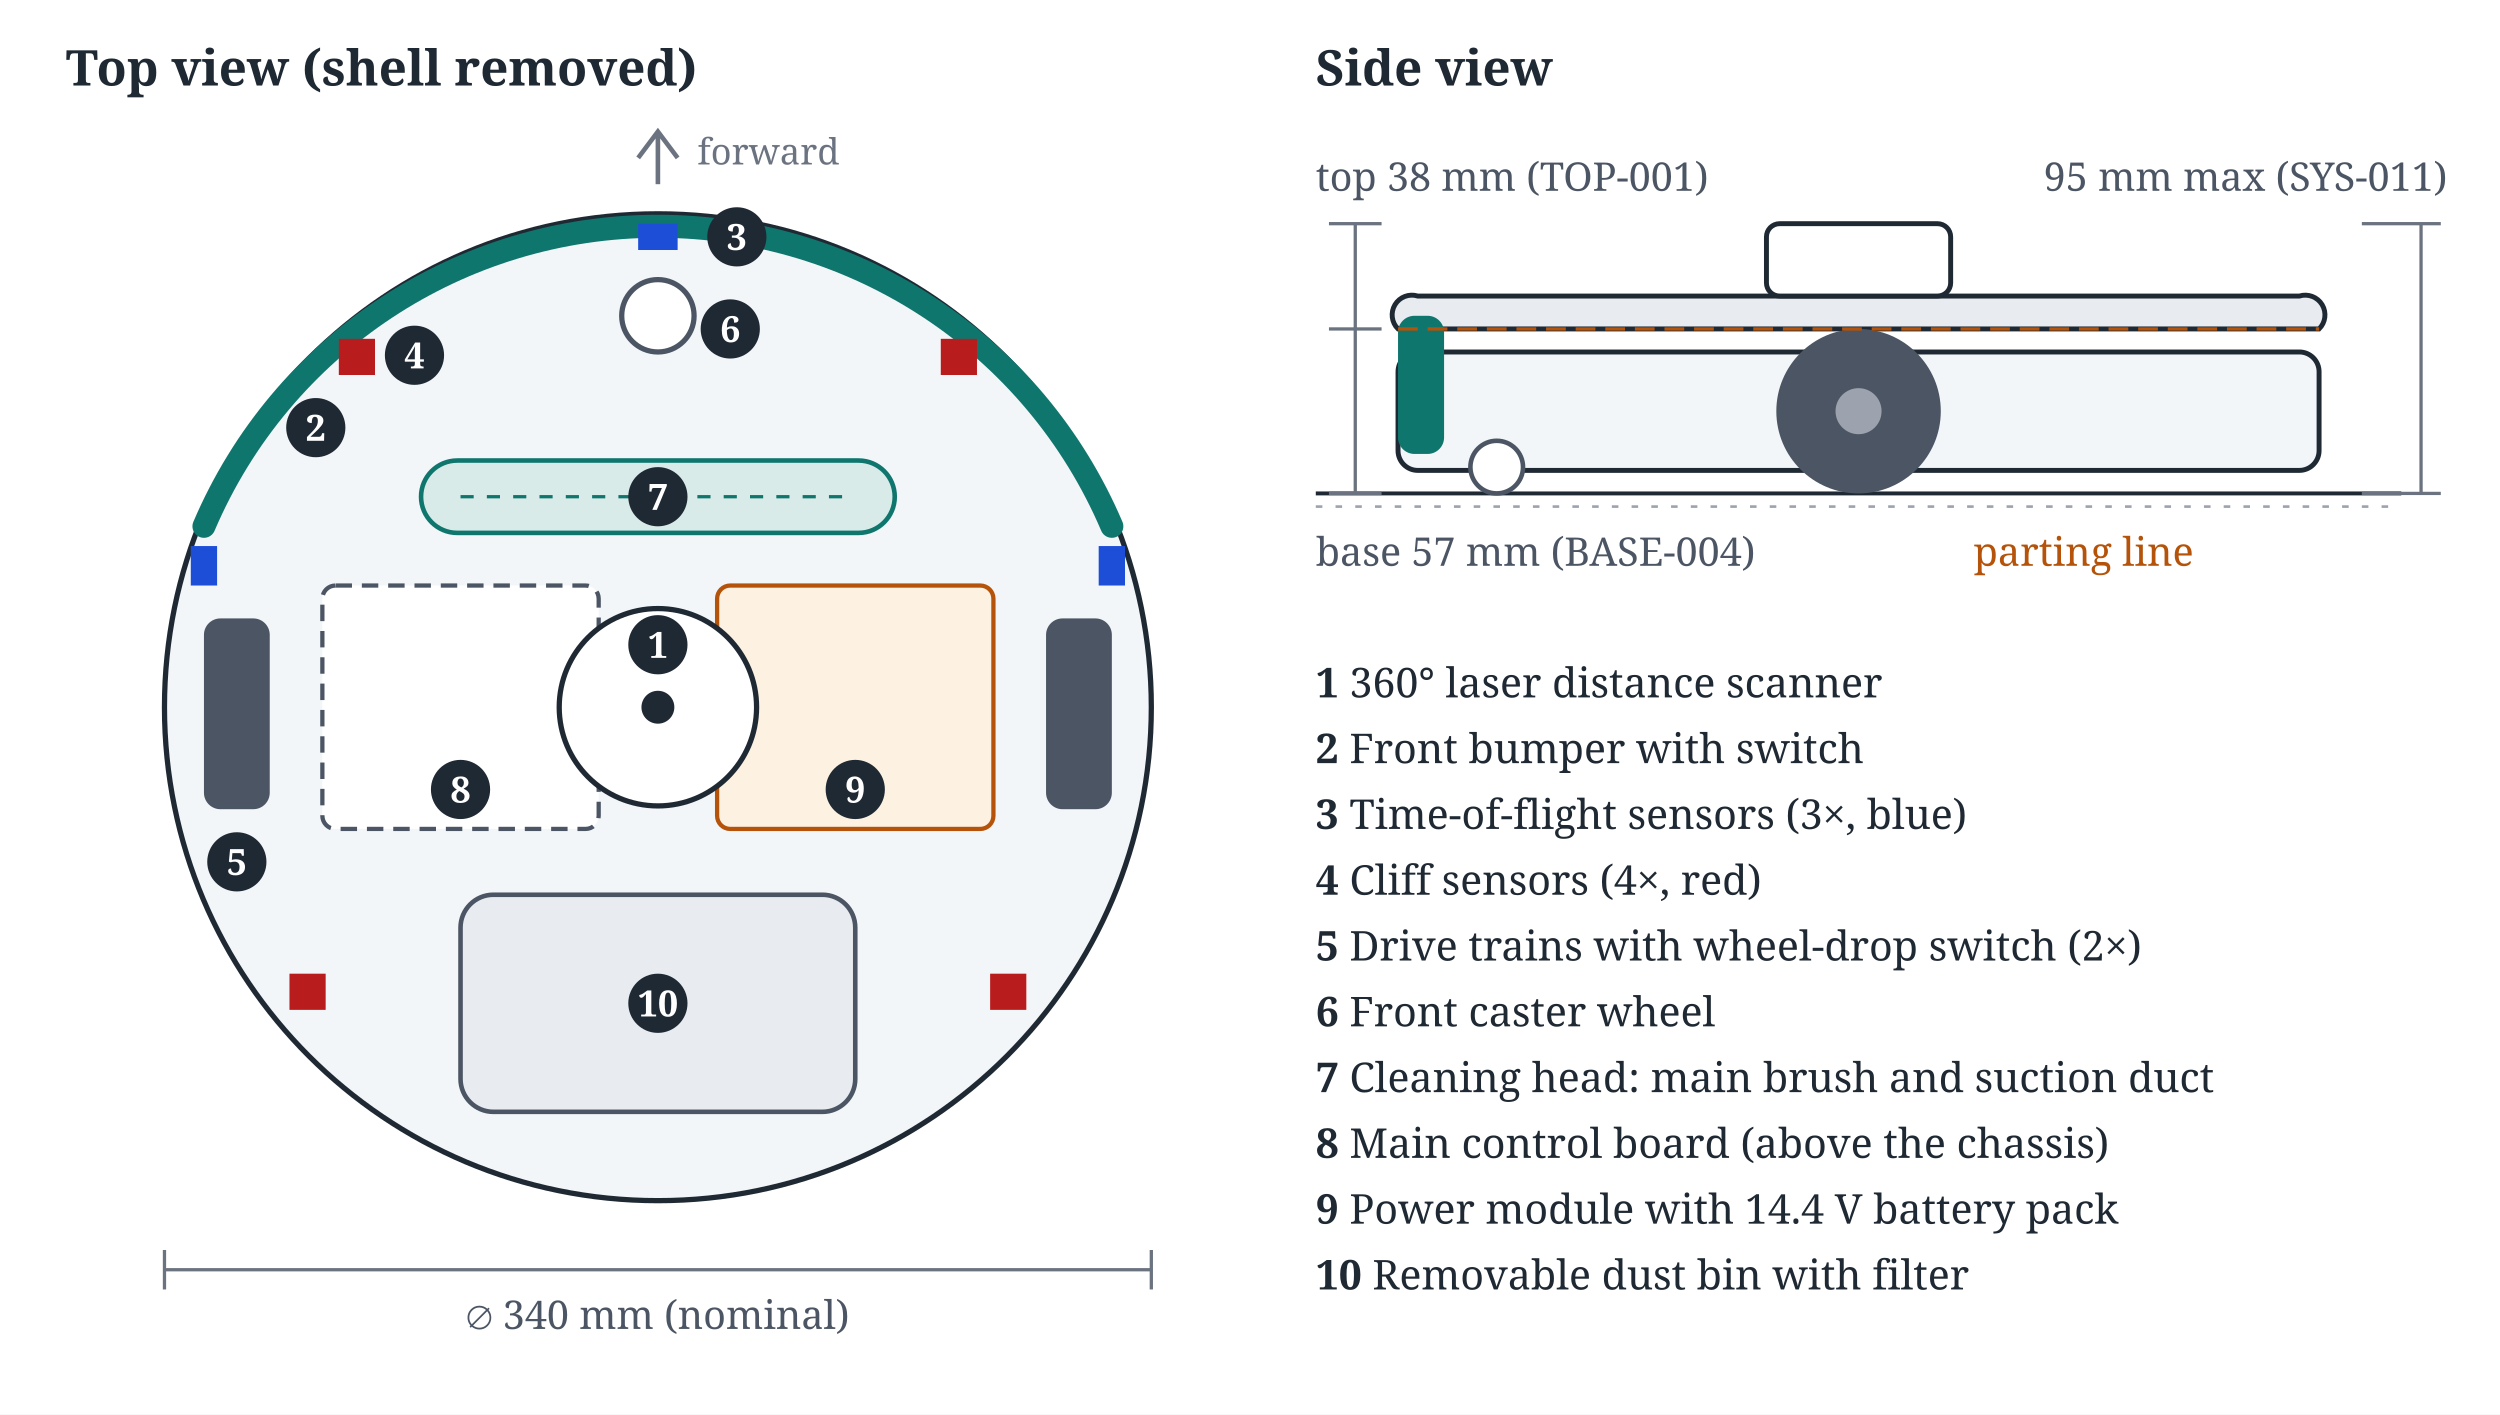
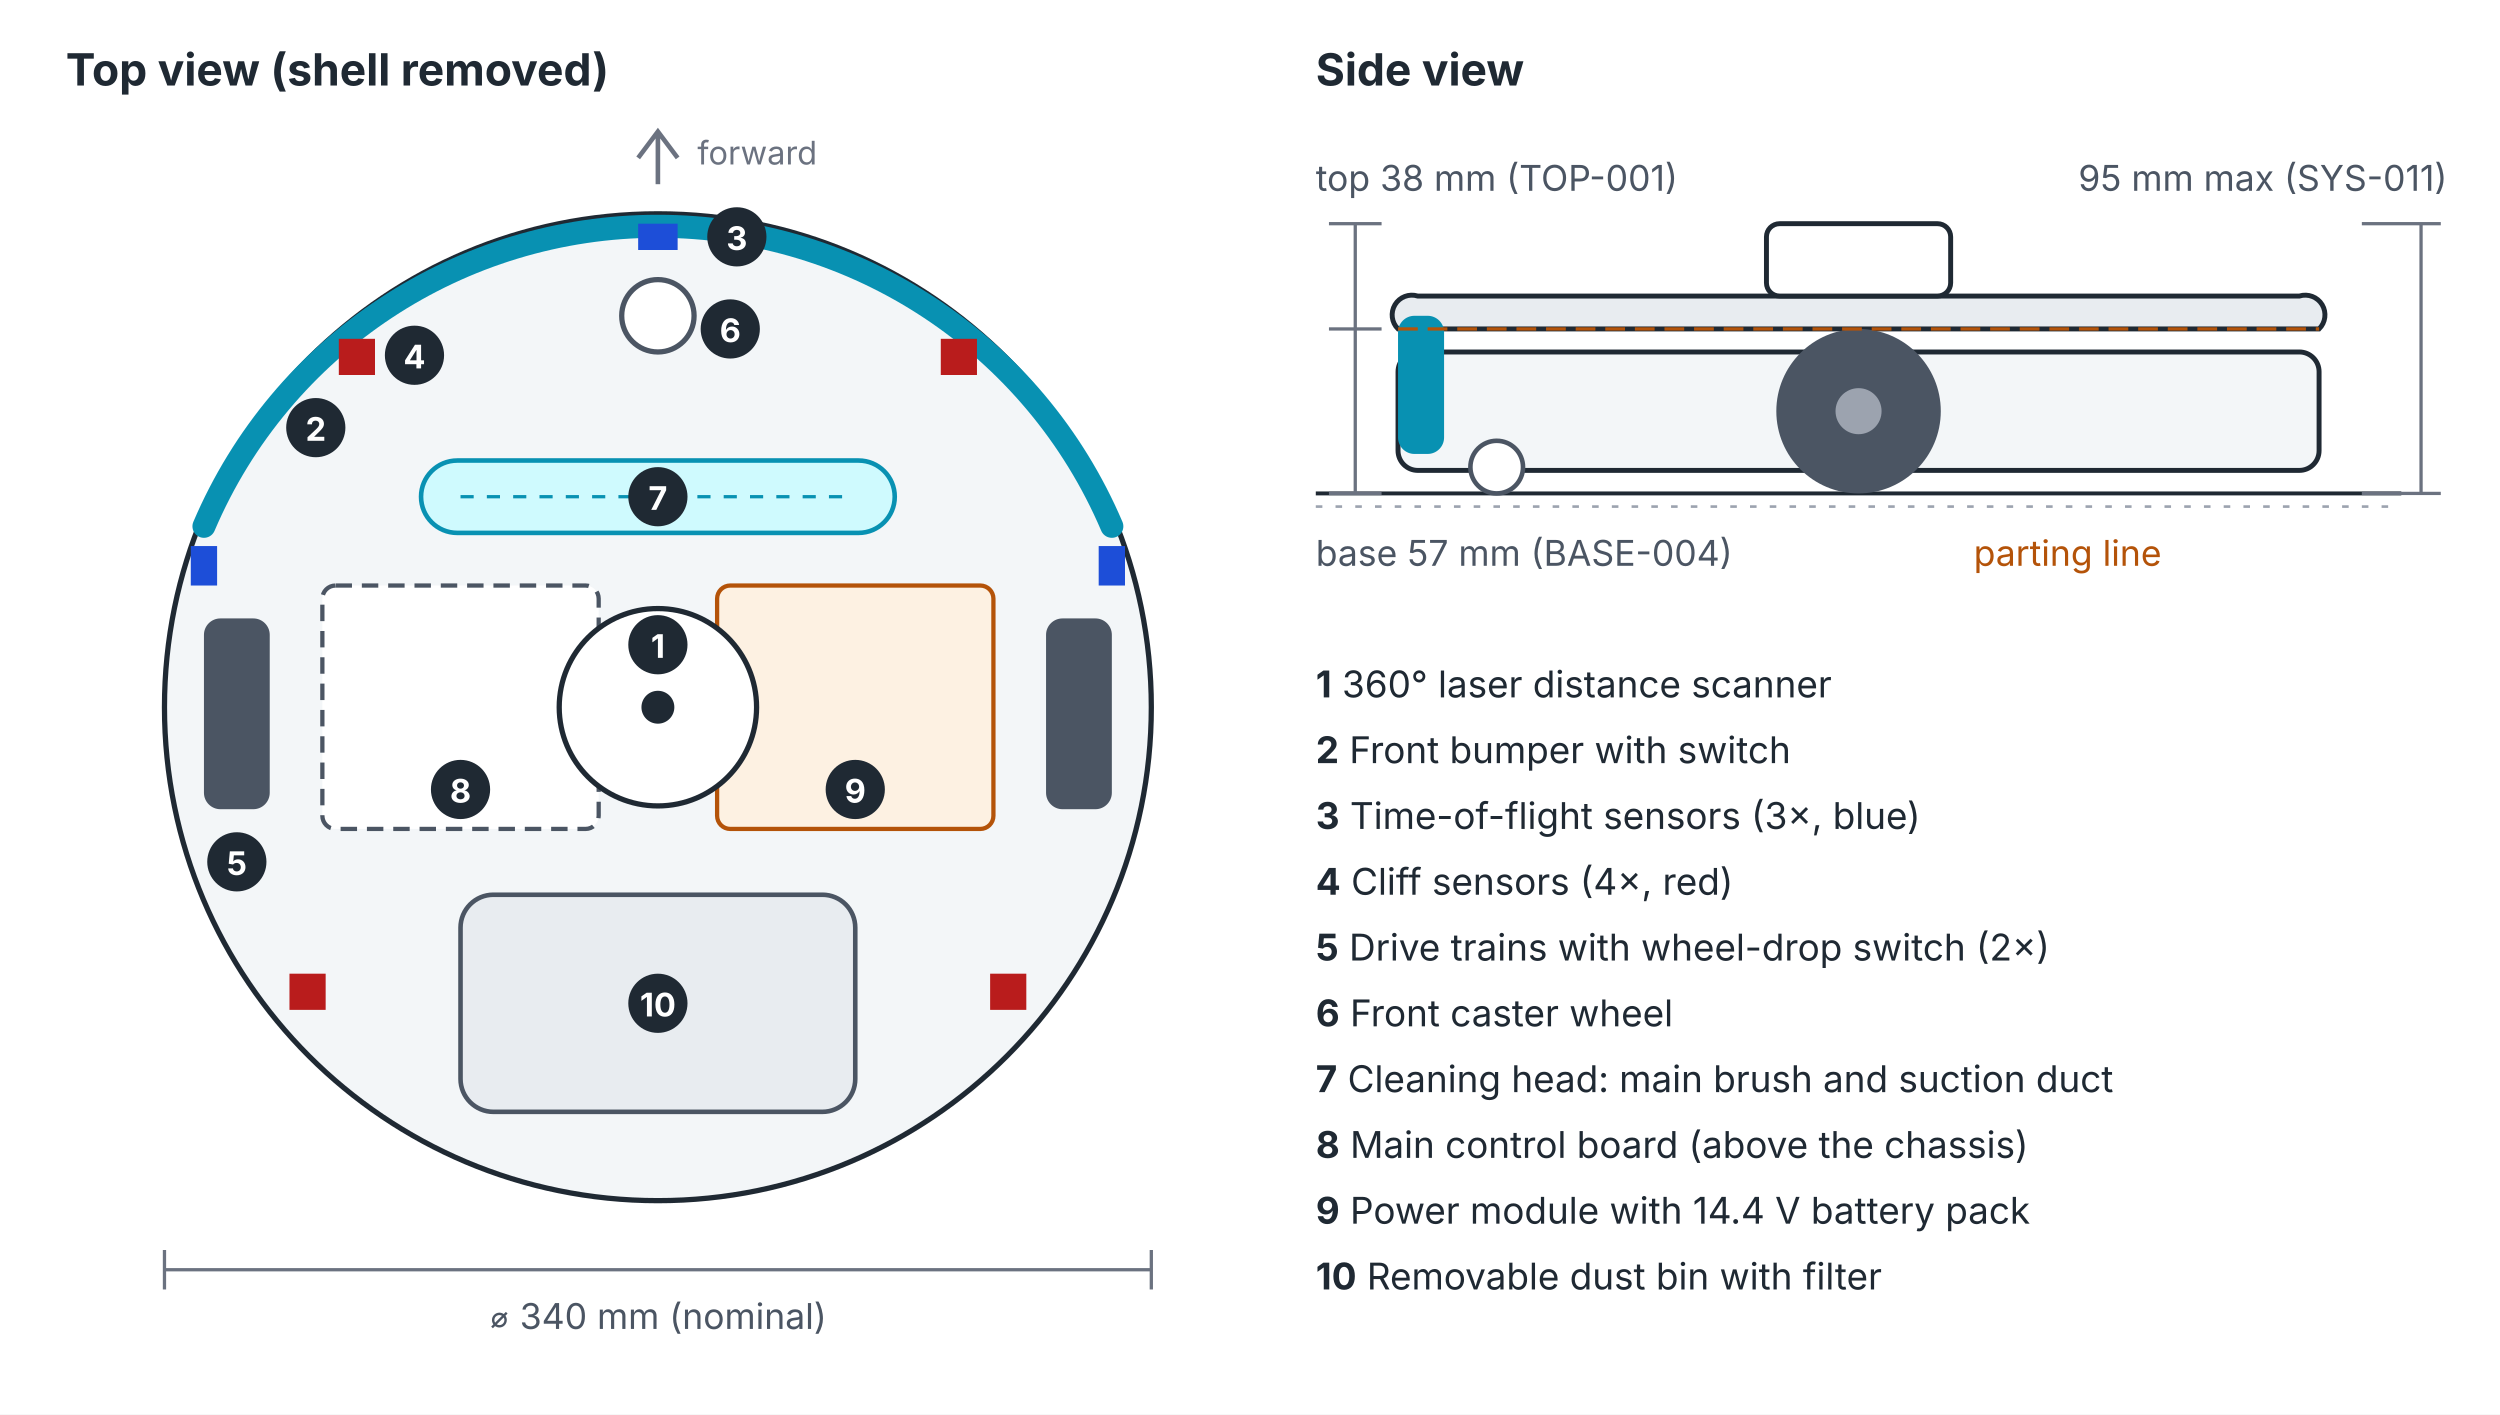
- <svg xmlns="http://www.w3.org/2000/svg" viewBox="0 0 760 430" width="760" height="430" font-family="Libertinus Serif, Georgia, serif" font-size="13" fill="#1f2933">
+ <svg xmlns="http://www.w3.org/2000/svg" viewBox="0 0 760 430" width="760" height="430" font-family="Inter, Helvetica, Arial, sans-serif" font-size="11.7" fill="#1f2933">
  <rect width="760" height="430" fill="#ffffff" />
-   <text x="20" y="26" font-size="15" font-weight="bold">Top view (shell removed)</text>
-   <text x="400" y="26" font-size="15" font-weight="bold">Side view</text>
+   <text x="20" y="26" font-size="13.5" font-weight="bold">Top view (shell removed)</text>
+   <text x="400" y="26" font-size="13.5" font-weight="bold">Side view</text>
  <circle cx="200" cy="215" r="150" fill="#f3f6f8" stroke="#1f2933" stroke-width="1.6" />
-   <path d="M 62 160 A 150 150 0 0 1 338 160" fill="none" stroke="#0f766e" stroke-width="7" stroke-linecap="round" />
+   <path d="M 62 160 A 150 150 0 0 1 338 160" fill="none" stroke="#0891b2" stroke-width="7" stroke-linecap="round" />
  <rect x="62" y="188" width="20" height="58" rx="5" fill="#4b5563" />
  <rect x="318" y="188" width="20" height="58" rx="5" fill="#4b5563" />
  <circle cx="200" cy="96" r="11" fill="#ffffff" stroke="#4b5563" stroke-width="1.6" />
-   <rect x="128" y="140" width="144" height="22" rx="11" fill="#d9ebe9" stroke="#0f766e" stroke-width="1.4" />
-   <path d="M 140 151 h 120" stroke="#0f766e" stroke-width="1" stroke-dasharray="4 4" />
+   <rect x="128" y="140" width="144" height="22" rx="11" fill="#cffafe" stroke="#0891b2" stroke-width="1.4" />
+   <path d="M 140 151 h 120" stroke="#0891b2" stroke-width="1" stroke-dasharray="4 4" />
  <rect x="98" y="178" width="84" height="74" rx="4" fill="#ffffff" stroke="#4b5563" stroke-width="1.3" stroke-dasharray="5 3" />
  <rect x="218" y="178" width="84" height="74" rx="4" fill="#fdf1e2" stroke="#b45309" stroke-width="1.3" />
  <circle cx="200" cy="215" r="30" fill="#ffffff" stroke="#1f2933" stroke-width="1.6" />
  <circle cx="200" cy="215" r="5" fill="#1f2933" />
  <rect x="140" y="272" width="120" height="66" rx="10" fill="#e8ecf0" stroke="#4b5563" stroke-width="1.4" />
  <g fill="#b91c1c">
    <rect x="103" y="103" width="11" height="11" />
    <rect x="286" y="103" width="11" height="11" />
    <rect x="88" y="296" width="11" height="11" />
    <rect x="301" y="296" width="11" height="11" />
  </g>
  <g fill="#1d4ed8">
    <rect x="194" y="68" width="12" height="8" />
    <rect x="58" y="166" width="8" height="12" />
    <rect x="334" y="166" width="8" height="12" />
  </g>
  <path d="M 200 40 v 16 m -6 -8 l 6 -8 l 6 8" fill="none" stroke="#6b7280" stroke-width="1.4" />
-   <text x="212" y="50" font-size="11" fill="#6b7280">forward</text>
-   <g font-size="11" font-weight="bold" text-anchor="middle" fill="#ffffff">
+   <text x="212" y="50" font-size="9.9" fill="#6b7280">forward</text>
+   <g font-size="9.9" font-weight="bold" text-anchor="middle" fill="#ffffff">
    <g>
      <circle cx="200" cy="196" r="9" fill="#1f2933" />
      <text x="200" y="200">1</text>
    </g>
    <g>
      <circle cx="96" cy="130" r="9" fill="#1f2933" />
      <text x="96" y="134">2</text>
    </g>
    <g>
      <circle cx="224" cy="72" r="9" fill="#1f2933" />
      <text x="224" y="76">3</text>
    </g>
    <g>
      <circle cx="126" cy="108" r="9" fill="#1f2933" />
      <text x="126" y="112">4</text>
    </g>
    <g>
      <circle cx="72" cy="262" r="9" fill="#1f2933" />
      <text x="72" y="266">5</text>
    </g>
    <g>
      <circle cx="222" cy="100" r="9" fill="#1f2933" />
      <text x="222" y="104">6</text>
    </g>
    <g>
      <circle cx="200" cy="151" r="9" fill="#1f2933" />
      <text x="200" y="155">7</text>
    </g>
    <g>
      <circle cx="140" cy="240" r="9" fill="#1f2933" />
      <text x="140" y="244">8</text>
    </g>
    <g>
      <circle cx="260" cy="240" r="9" fill="#1f2933" />
      <text x="260" y="244">9</text>
    </g>
    <g>
      <circle cx="200" cy="305" r="9" fill="#1f2933" />
      <text x="200" y="309">10</text>
    </g>
  </g>
  <path d="M 50 386 h 300 M 50 380 v 12 M 350 380 v 12" stroke="#6b7280" stroke-width="1" />
-   <text x="200" y="404" text-anchor="middle" font-size="12" fill="#4b5563">⌀ 340 mm (nominal)</text>
+   <text x="200" y="404" text-anchor="middle" font-size="10.8" fill="#4b5563">⌀ 340 mm (nominal)</text>
  <path d="M 400 150 h 330" stroke="#1f2933" stroke-width="1.2" />
  <path d="M 400 154 h 330" stroke="#9ca3af" stroke-width="0.8" stroke-dasharray="2 4" />
  <rect x="425" y="107" width="280" height="36" rx="6" fill="#f3f6f8" stroke="#1f2933" stroke-width="1.5" />
  <path d="M 425 100 h 280 a 6 6 0 0 0 -6 -10 h -268 a 6 6 0 0 0 -6 10 z" fill="#e8ecf0" stroke="#1f2933" stroke-width="1.5" />
-   <rect x="425" y="96" width="14" height="42" rx="5" fill="#0f766e" />
+   <rect x="425" y="96" width="14" height="42" rx="5" fill="#0891b2" />
  <rect x="537" y="68" width="56" height="22" rx="4" fill="#ffffff" stroke="#1f2933" stroke-width="1.5" />
  <circle cx="565" cy="125" r="25" fill="#4b5563" />
  <circle cx="565" cy="125" r="7" fill="#9ca3af" />
  <circle cx="455" cy="142" r="8" fill="#ffffff" stroke="#4b5563" stroke-width="1.4" />
  <path d="M 425 100 h 280" stroke="#b45309" stroke-width="1" stroke-dasharray="6 3" />
  <g stroke="#6b7280" stroke-width="1" fill="none">
    <path d="M 718 68 h 24 M 718 150 h 24 M 736 68 v 82" />
    <path d="M 404 68 h 16 M 404 100 h 16 M 404 150 h 16 M 412 68 v 82" />
  </g>
-   <g font-size="12" fill="#4b5563">
+   <g font-size="10.8" fill="#4b5563">
    <text x="744" y="58" text-anchor="end">95 mm max (SYS-011)</text>
    <text x="400" y="58">top 38 mm (TOP-001)</text>
    <text x="400" y="172">base 57 mm (BASE-004)</text>
    <text x="600" y="172" fill="#b45309">parting line</text>
  </g>
-   <g font-size="12.5">
+   <g font-size="11.2">
    <text x="400" y="212">
      <tspan font-weight="bold">1</tspan>  360° laser distance scanner</text>
    <text x="400" y="232">
      <tspan font-weight="bold">2</tspan>  Front bumper with switch</text>
    <text x="400" y="252">
      <tspan font-weight="bold">3</tspan>  Time-of-flight sensors (3×, blue)</text>
    <text x="400" y="272">
      <tspan font-weight="bold">4</tspan>  Cliff sensors (4×, red)</text>
    <text x="400" y="292">
      <tspan font-weight="bold">5</tspan>  Drive trains with wheel-drop switch (2×)</text>
    <text x="400" y="312">
      <tspan font-weight="bold">6</tspan>  Front caster wheel</text>
    <text x="400" y="332">
      <tspan font-weight="bold">7</tspan>  Cleaning head: main brush and suction duct</text>
    <text x="400" y="352">
      <tspan font-weight="bold">8</tspan>  Main control board (above the chassis)</text>
    <text x="400" y="372">
      <tspan font-weight="bold">9</tspan>  Power module with 14.4 V battery pack</text>
    <text x="400" y="392">
      <tspan font-weight="bold">10</tspan>  Removable dust bin with filter</text>
  </g>
</svg>
